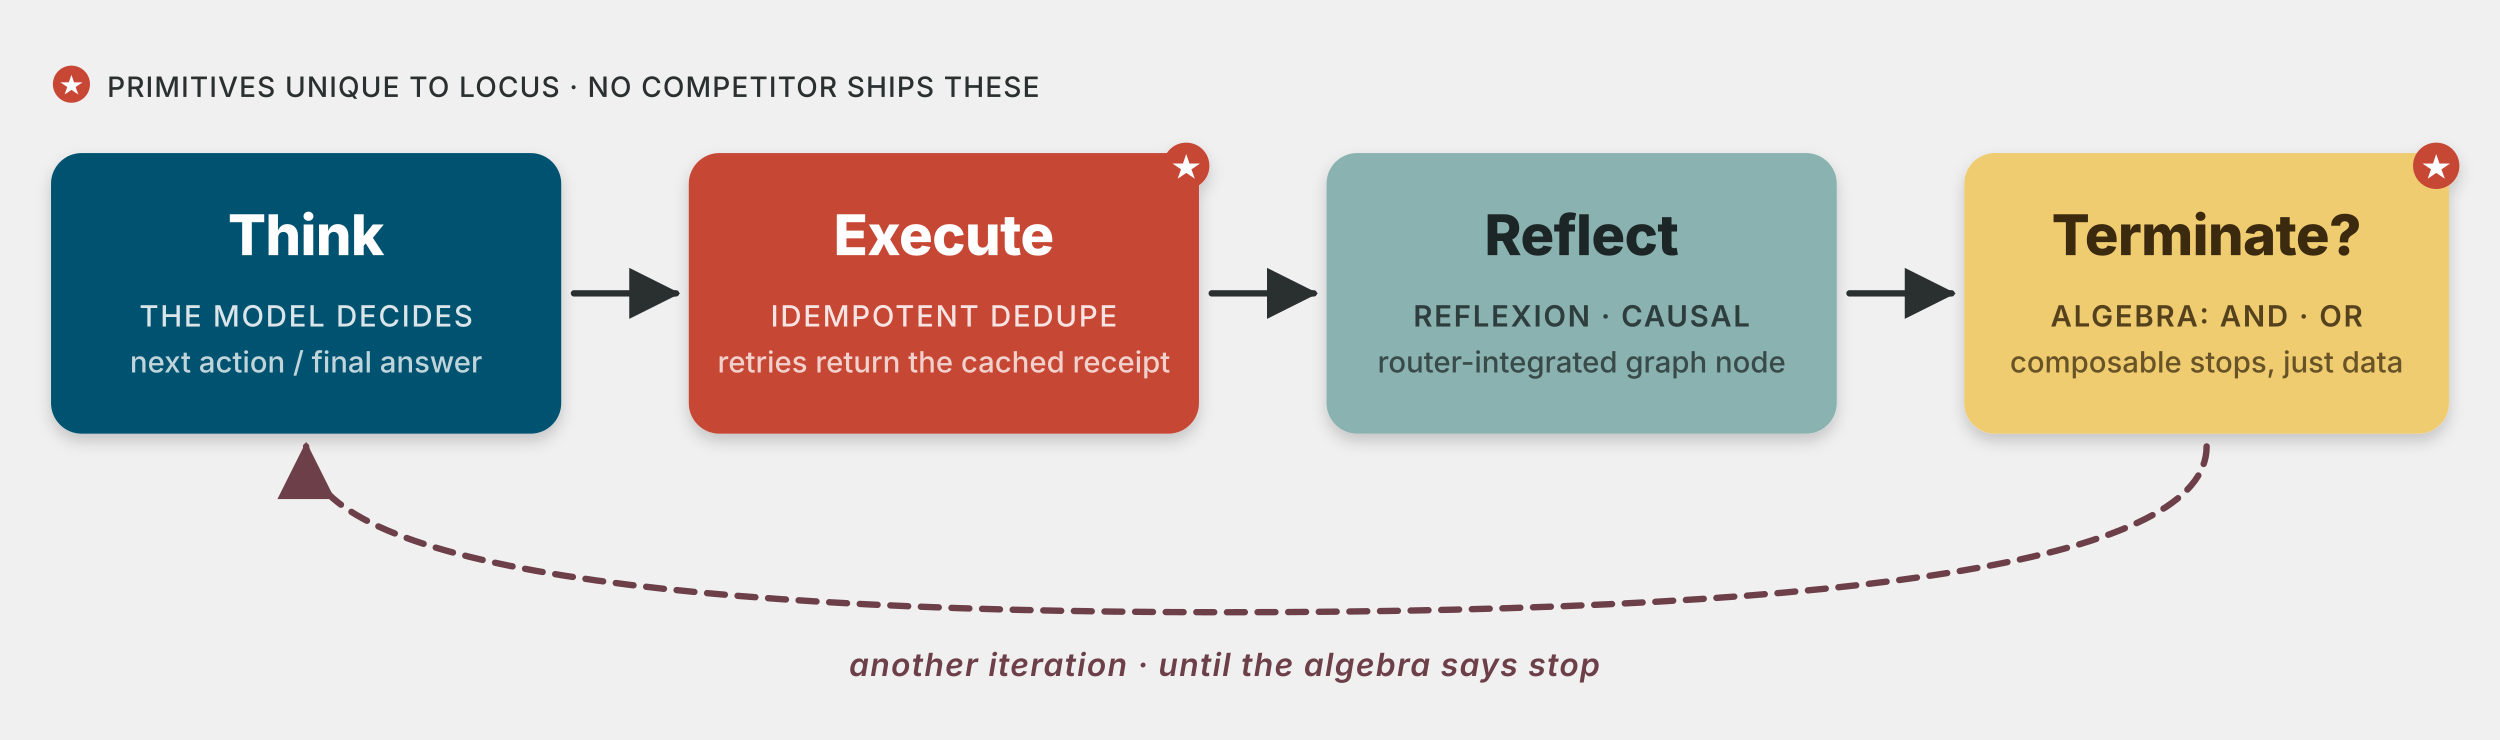
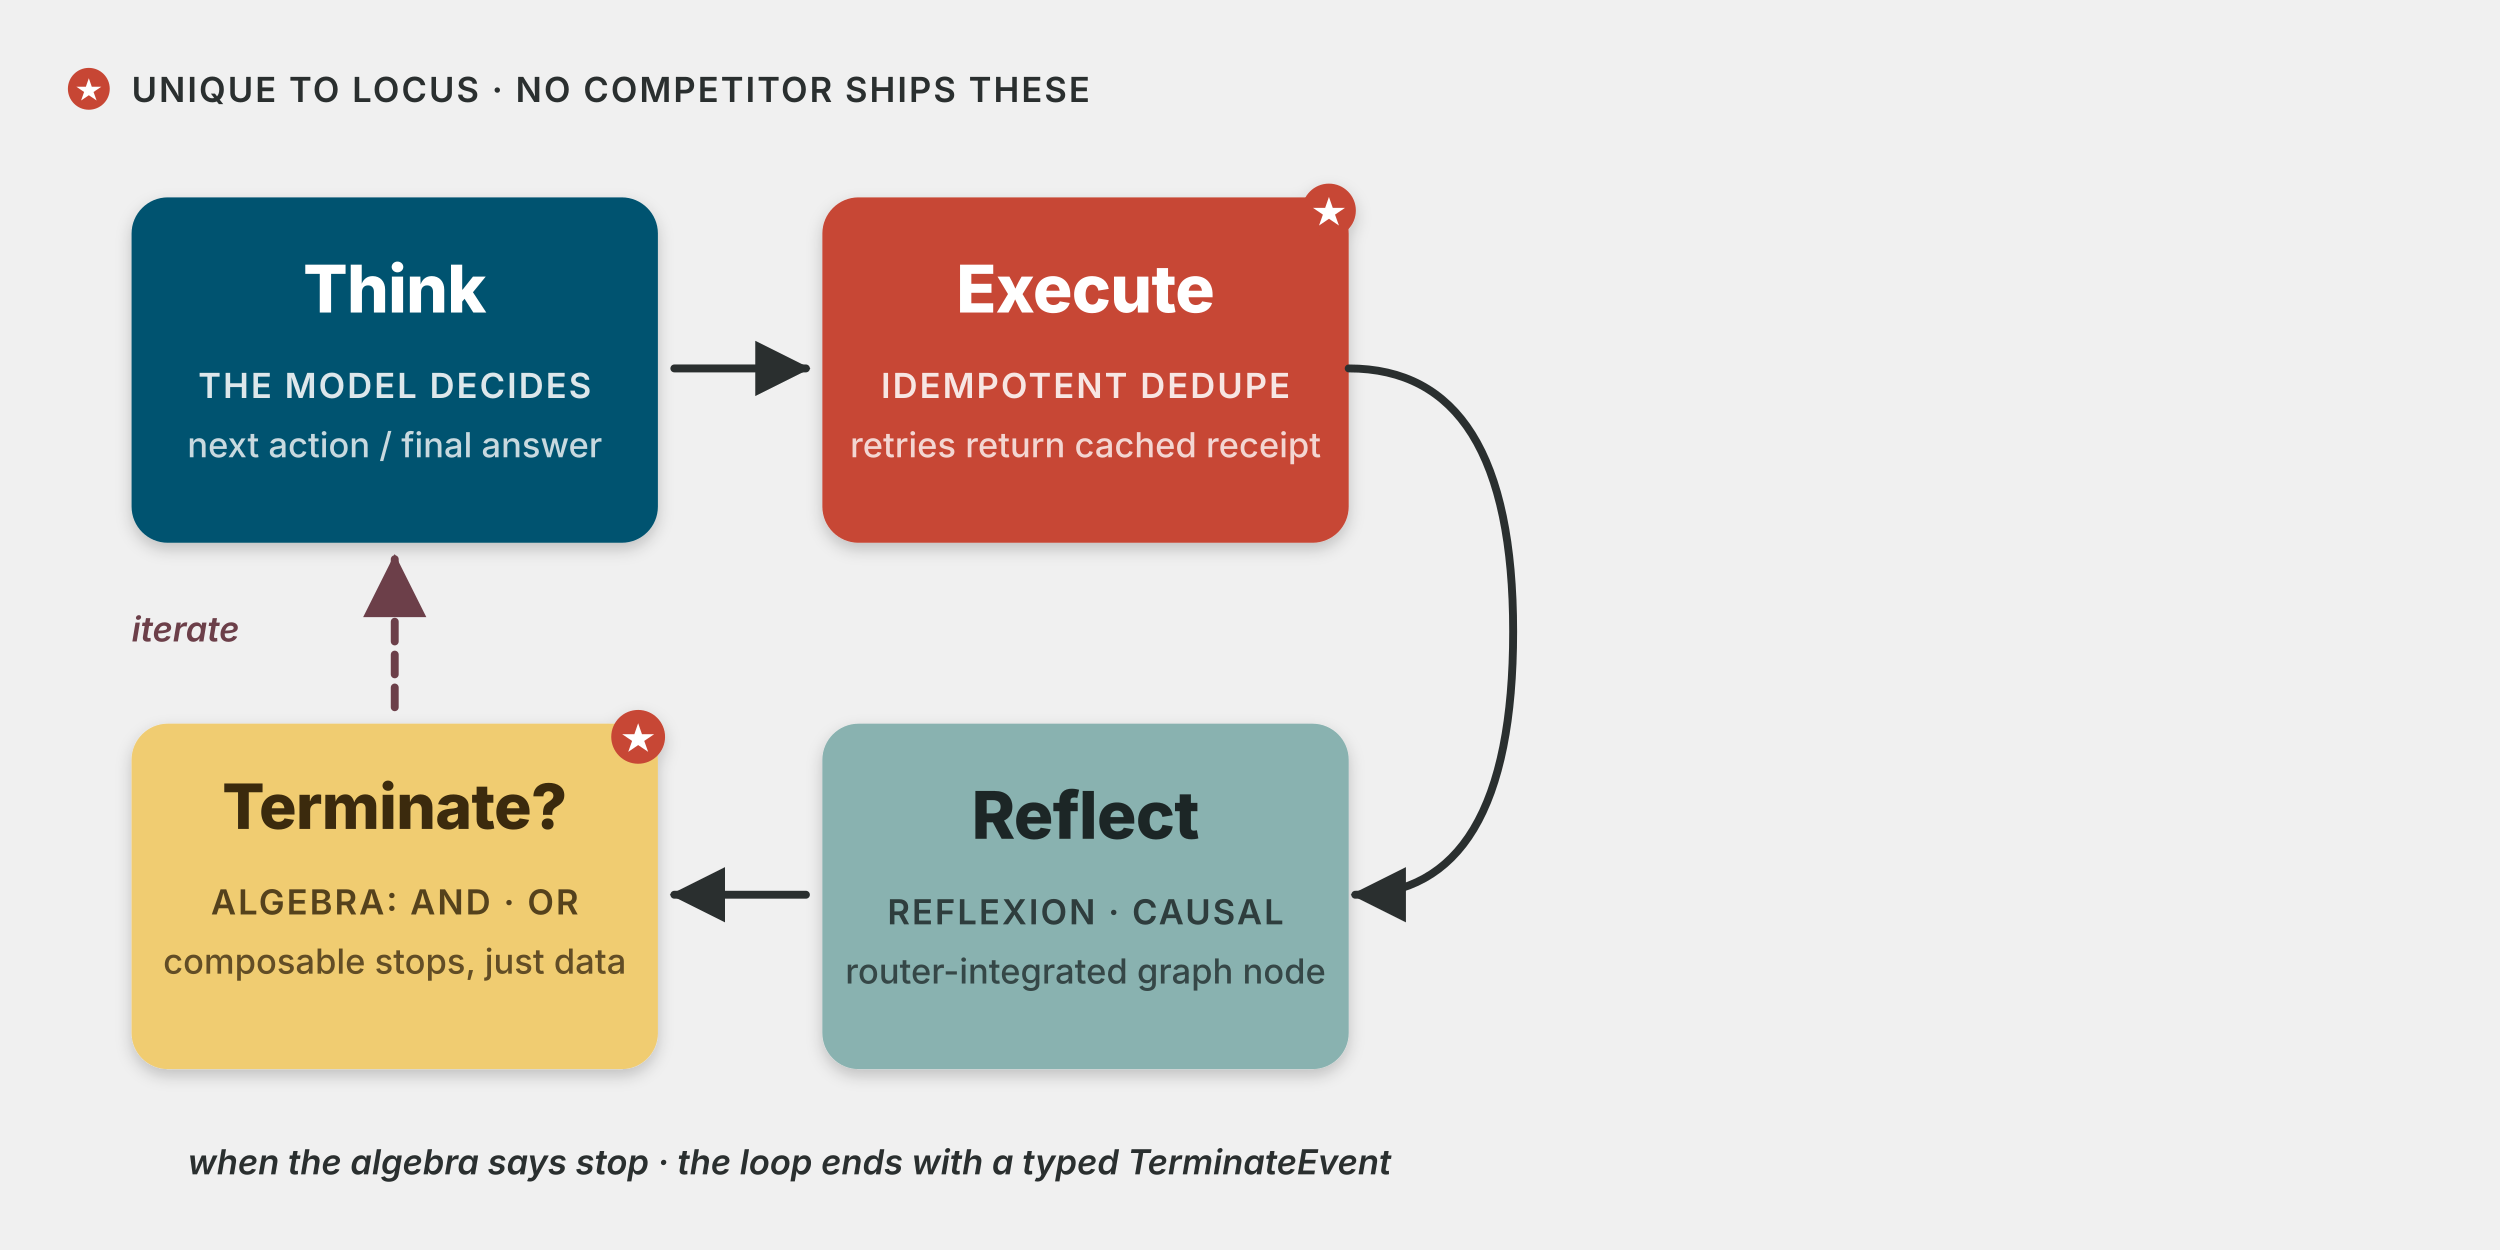
- <svg xmlns="http://www.w3.org/2000/svg" viewBox="0 0 980 290" font-family="-apple-system, BlinkMacSystemFont, 'Inter', 'Segoe UI', sans-serif" shape-rendering="geometricPrecision">
+ <svg xmlns="http://www.w3.org/2000/svg" viewBox="0 0 760 380" font-family="-apple-system, BlinkMacSystemFont, 'Inter', 'Segoe UI', sans-serif" shape-rendering="geometricPrecision" preserveAspectRatio="xMidYMid meet">
  <defs>
    <filter id="card-shadow" x="-20%" y="-20%" width="140%" height="160%">
-       <feGaussianBlur in="SourceAlpha" stdDeviation="3" />
-       <feOffset dx="0" dy="3" result="off" />
+       <feGaussianBlur in="SourceAlpha" stdDeviation="2.5" />
+       <feOffset dx="0" dy="2" result="off" />
      <feComponentTransfer>
-         <feFuncA type="linear" slope="0.18" />
+         <feFuncA type="linear" slope="0.20" />
      </feComponentTransfer>
      <feMerge>
        <feMergeNode />
        <feMergeNode in="SourceGraphic" />
      </feMerge>
    </filter>
-     <marker id="arrow-fwd" viewBox="0 0 12 12" refX="11" refY="6" markerWidth="8" markerHeight="8" orient="auto-start-reverse">
+     <marker id="arrow-fwd" viewBox="0 0 12 12" refX="11" refY="6" markerWidth="7" markerHeight="7" orient="auto-start-reverse">
      <path d="M 0,0 L 12,6 L 0,12 z" fill="#2A2F2F" />
    </marker>
-     <marker id="arrow-loop" viewBox="0 0 12 12" refX="11" refY="6" markerWidth="9" markerHeight="9" orient="auto-start-reverse">
+     <marker id="arrow-loop" viewBox="0 0 12 12" refX="11" refY="6" markerWidth="8" markerHeight="8" orient="auto-start-reverse">
      <path d="M 0,0 L 12,6 L 0,12 z" fill="#6C3F49" />
    </marker>
    <symbol id="innov" viewBox="0 0 22 22">
      <circle cx="11" cy="11" r="10" fill="#C74634" />
      <text x="11" y="15.5" text-anchor="middle" font-size="13" font-weight="800" fill="#FFFFFF" font-family="Georgia, serif">★</text>
    </symbol>
  </defs>
+   <g transform="translate(20, 20)">
+     <use href="#innov" x="0" y="0" width="14" height="14" />
+     <text x="20" y="11" font-size="10.5" font-weight="600" fill="#2A2F2F" letter-spacing="0.06em">UNIQUE TO LOCUS · NO COMPETITOR SHIPS THESE</text>
+   </g>
  <g filter="url(#card-shadow)">
-     <rect x="20" y="60" width="200" height="110" rx="12" ry="12" fill="#04536F" />
-     <text x="120" y="100" text-anchor="middle" font-size="22" font-weight="800" fill="#FFFFFF" letter-spacing="-0.01em">Think</text>
-     <text x="120" y="128" text-anchor="middle" font-size="11.5" font-weight="500" fill="#FFFFFF" opacity="0.85" letter-spacing="0.06em">THE MODEL DECIDES</text>
-     <text x="120" y="146" text-anchor="middle" font-size="11.5" font-weight="500" fill="#FFFFFF" opacity="0.75">next action / final answer</text>
+     <rect x="40" y="60" width="160" height="105" rx="11" ry="11" fill="#04536F" />
+     <text x="120" y="95" text-anchor="middle" font-size="20" font-weight="800" fill="#FFFFFF" letter-spacing="-0.01em">Think</text>
+     <text x="120" y="121" text-anchor="middle" font-size="10.5" font-weight="600" fill="#FFFFFF" opacity="0.86" letter-spacing="0.06em">THE MODEL DECIDES</text>
+     <text x="120" y="139" text-anchor="middle" font-size="10.5" font-weight="500" fill="#FFFFFF" opacity="0.78">next action / final answer</text>
  </g>
-   <line x1="225" y1="115" x2="265" y2="115" stroke="#2A2F2F" stroke-width="2.5" stroke-linecap="round" marker-end="url(#arrow-fwd)" />
+   <line x1="205" y1="112" x2="245" y2="112" stroke="#2A2F2F" stroke-width="2.4" stroke-linecap="round" marker-end="url(#arrow-fwd)" />
  <g filter="url(#card-shadow)">
-     <rect x="270" y="60" width="200" height="110" rx="12" ry="12" fill="#C74634" />
-     <text x="370" y="100" text-anchor="middle" font-size="22" font-weight="800" fill="#FFFFFF" letter-spacing="-0.01em">Execute</text>
-     <text x="370" y="128" text-anchor="middle" font-size="11.5" font-weight="500" fill="#FFFFFF" opacity="0.85" letter-spacing="0.06em">IDEMPOTENT DEDUPE</text>
-     <text x="370" y="146" text-anchor="middle" font-size="11.5" font-weight="500" fill="#FFFFFF" opacity="0.75">retries return the cached receipt</text>
-     <use href="#innov" x="455" y="55" width="20" height="20" />
+     <rect x="250" y="60" width="160" height="105" rx="11" ry="11" fill="#C74634" />
+     <text x="330" y="95" text-anchor="middle" font-size="20" font-weight="800" fill="#FFFFFF" letter-spacing="-0.01em">Execute</text>
+     <text x="330" y="121" text-anchor="middle" font-size="10.5" font-weight="600" fill="#FFFFFF" opacity="0.86" letter-spacing="0.06em">IDEMPOTENT DEDUPE</text>
+     <text x="330" y="139" text-anchor="middle" font-size="10.5" font-weight="500" fill="#FFFFFF" opacity="0.78">retries return cached receipt</text>
+     <use href="#innov" x="395" y="55" width="18" height="18" />
  </g>
-   <line x1="475" y1="115" x2="515" y2="115" stroke="#2A2F2F" stroke-width="2.5" stroke-linecap="round" marker-end="url(#arrow-fwd)" />
  <g filter="url(#card-shadow)">
-     <rect x="520" y="60" width="200" height="110" rx="12" ry="12" fill="#89B2B0" />
-     <text x="620" y="100" text-anchor="middle" font-size="22" font-weight="800" fill="#1F2828" letter-spacing="-0.01em">Reflect</text>
-     <text x="620" y="128" text-anchor="middle" font-size="11.5" font-weight="600" fill="#1F2828" opacity="0.85" letter-spacing="0.06em">REFLEXION · CAUSAL</text>
-     <text x="620" y="146" text-anchor="middle" font-size="11.5" font-weight="500" fill="#1F2828" opacity="0.75">router-integrated graph node</text>
+     <rect x="250" y="220" width="160" height="105" rx="11" ry="11" fill="#89B2B0" />
+     <text x="330" y="255" text-anchor="middle" font-size="20" font-weight="800" fill="#1F2828" letter-spacing="-0.01em">Reflect</text>
+     <text x="330" y="281" text-anchor="middle" font-size="10.5" font-weight="600" fill="#1F2828" opacity="0.85" letter-spacing="0.06em">REFLEXION · CAUSAL</text>
+     <text x="330" y="299" text-anchor="middle" font-size="10.5" font-weight="500" fill="#1F2828" opacity="0.78">router-integrated graph node</text>
  </g>
-   <line x1="725" y1="115" x2="765" y2="115" stroke="#2A2F2F" stroke-width="2.5" stroke-linecap="round" marker-end="url(#arrow-fwd)" />
+   <path d="M 410 112 Q 460 112, 460 192 Q 460 272, 412 272" stroke="#2A2F2F" stroke-width="2.4" fill="none" stroke-linecap="round" marker-end="url(#arrow-fwd)" />
  <g filter="url(#card-shadow)">
-     <rect x="770" y="60" width="190" height="110" rx="12" ry="12" fill="#F0CC71" />
-     <text x="865" y="100" text-anchor="middle" font-size="22" font-weight="800" fill="#3A2A0F" letter-spacing="-0.01em">Terminate?</text>
-     <text x="865" y="128" text-anchor="middle" font-size="11.5" font-weight="600" fill="#3A2A0F" opacity="0.85" letter-spacing="0.06em">ALGEBRA: AND · OR</text>
-     <text x="865" y="146" text-anchor="middle" font-size="11.5" font-weight="500" fill="#3A2A0F" opacity="0.75">composable stops, just data</text>
-     <use href="#innov" x="945" y="55" width="20" height="20" />
+     <rect x="40" y="220" width="160" height="105" rx="11" ry="11" fill="#F0CC71" />
+     <text x="120" y="252" text-anchor="middle" font-size="19" font-weight="800" fill="#3A2A0F" letter-spacing="-0.01em">Terminate?</text>
+     <text x="120" y="278" text-anchor="middle" font-size="10.5" font-weight="600" fill="#3A2A0F" opacity="0.85" letter-spacing="0.06em">ALGEBRA: AND · OR</text>
+     <text x="120" y="296" text-anchor="middle" font-size="10.5" font-weight="500" fill="#3A2A0F" opacity="0.78">composable stops, just data</text>
+     <use href="#innov" x="185" y="215" width="18" height="18" />
  </g>
-   <path d="M 865 175            Q 865 240, 480 240            Q 120 240, 120 175" stroke="#6C3F49" stroke-width="2.5" fill="none" stroke-dasharray="7,5" stroke-linecap="round" marker-end="url(#arrow-loop)" />
-   <text x="480" y="265" text-anchor="middle" font-size="12.5" font-weight="600" fill="#6C3F49" font-style="italic" letter-spacing="0.04em">
-     another iteration · until the algebra says stop
+   <line x1="245" y1="272" x2="205" y2="272" stroke="#2A2F2F" stroke-width="2.4" stroke-linecap="round" marker-end="url(#arrow-fwd)" />
+   <path d="M 120 215 Q 120 190, 120 170" stroke="#6C3F49" stroke-width="2.4" fill="none" stroke-dasharray="6,4" stroke-linecap="round" marker-end="url(#arrow-loop)" />
+   <text x="40" y="195" text-anchor="start" font-size="10.5" font-weight="600" fill="#6C3F49" font-style="italic">
+     iterate
  </text>
-   <g transform="translate(20, 25)">
-     <use href="#innov" x="0" y="0" width="16" height="16" />
-     <text x="22" y="13" font-size="11" font-weight="500" fill="#2A2F2F" letter-spacing="0.04em">PRIMITIVES UNIQUE TO LOCUS · NO COMPETITOR SHIPS THESE</text>
-   </g>
+   <text x="240" y="357" text-anchor="middle" font-size="10.5" font-weight="600" fill="#2A2F2F" font-style="italic">
+     when the algebra says stop · the loop ends with a typed TerminateEvent
+   </text>
</svg>
